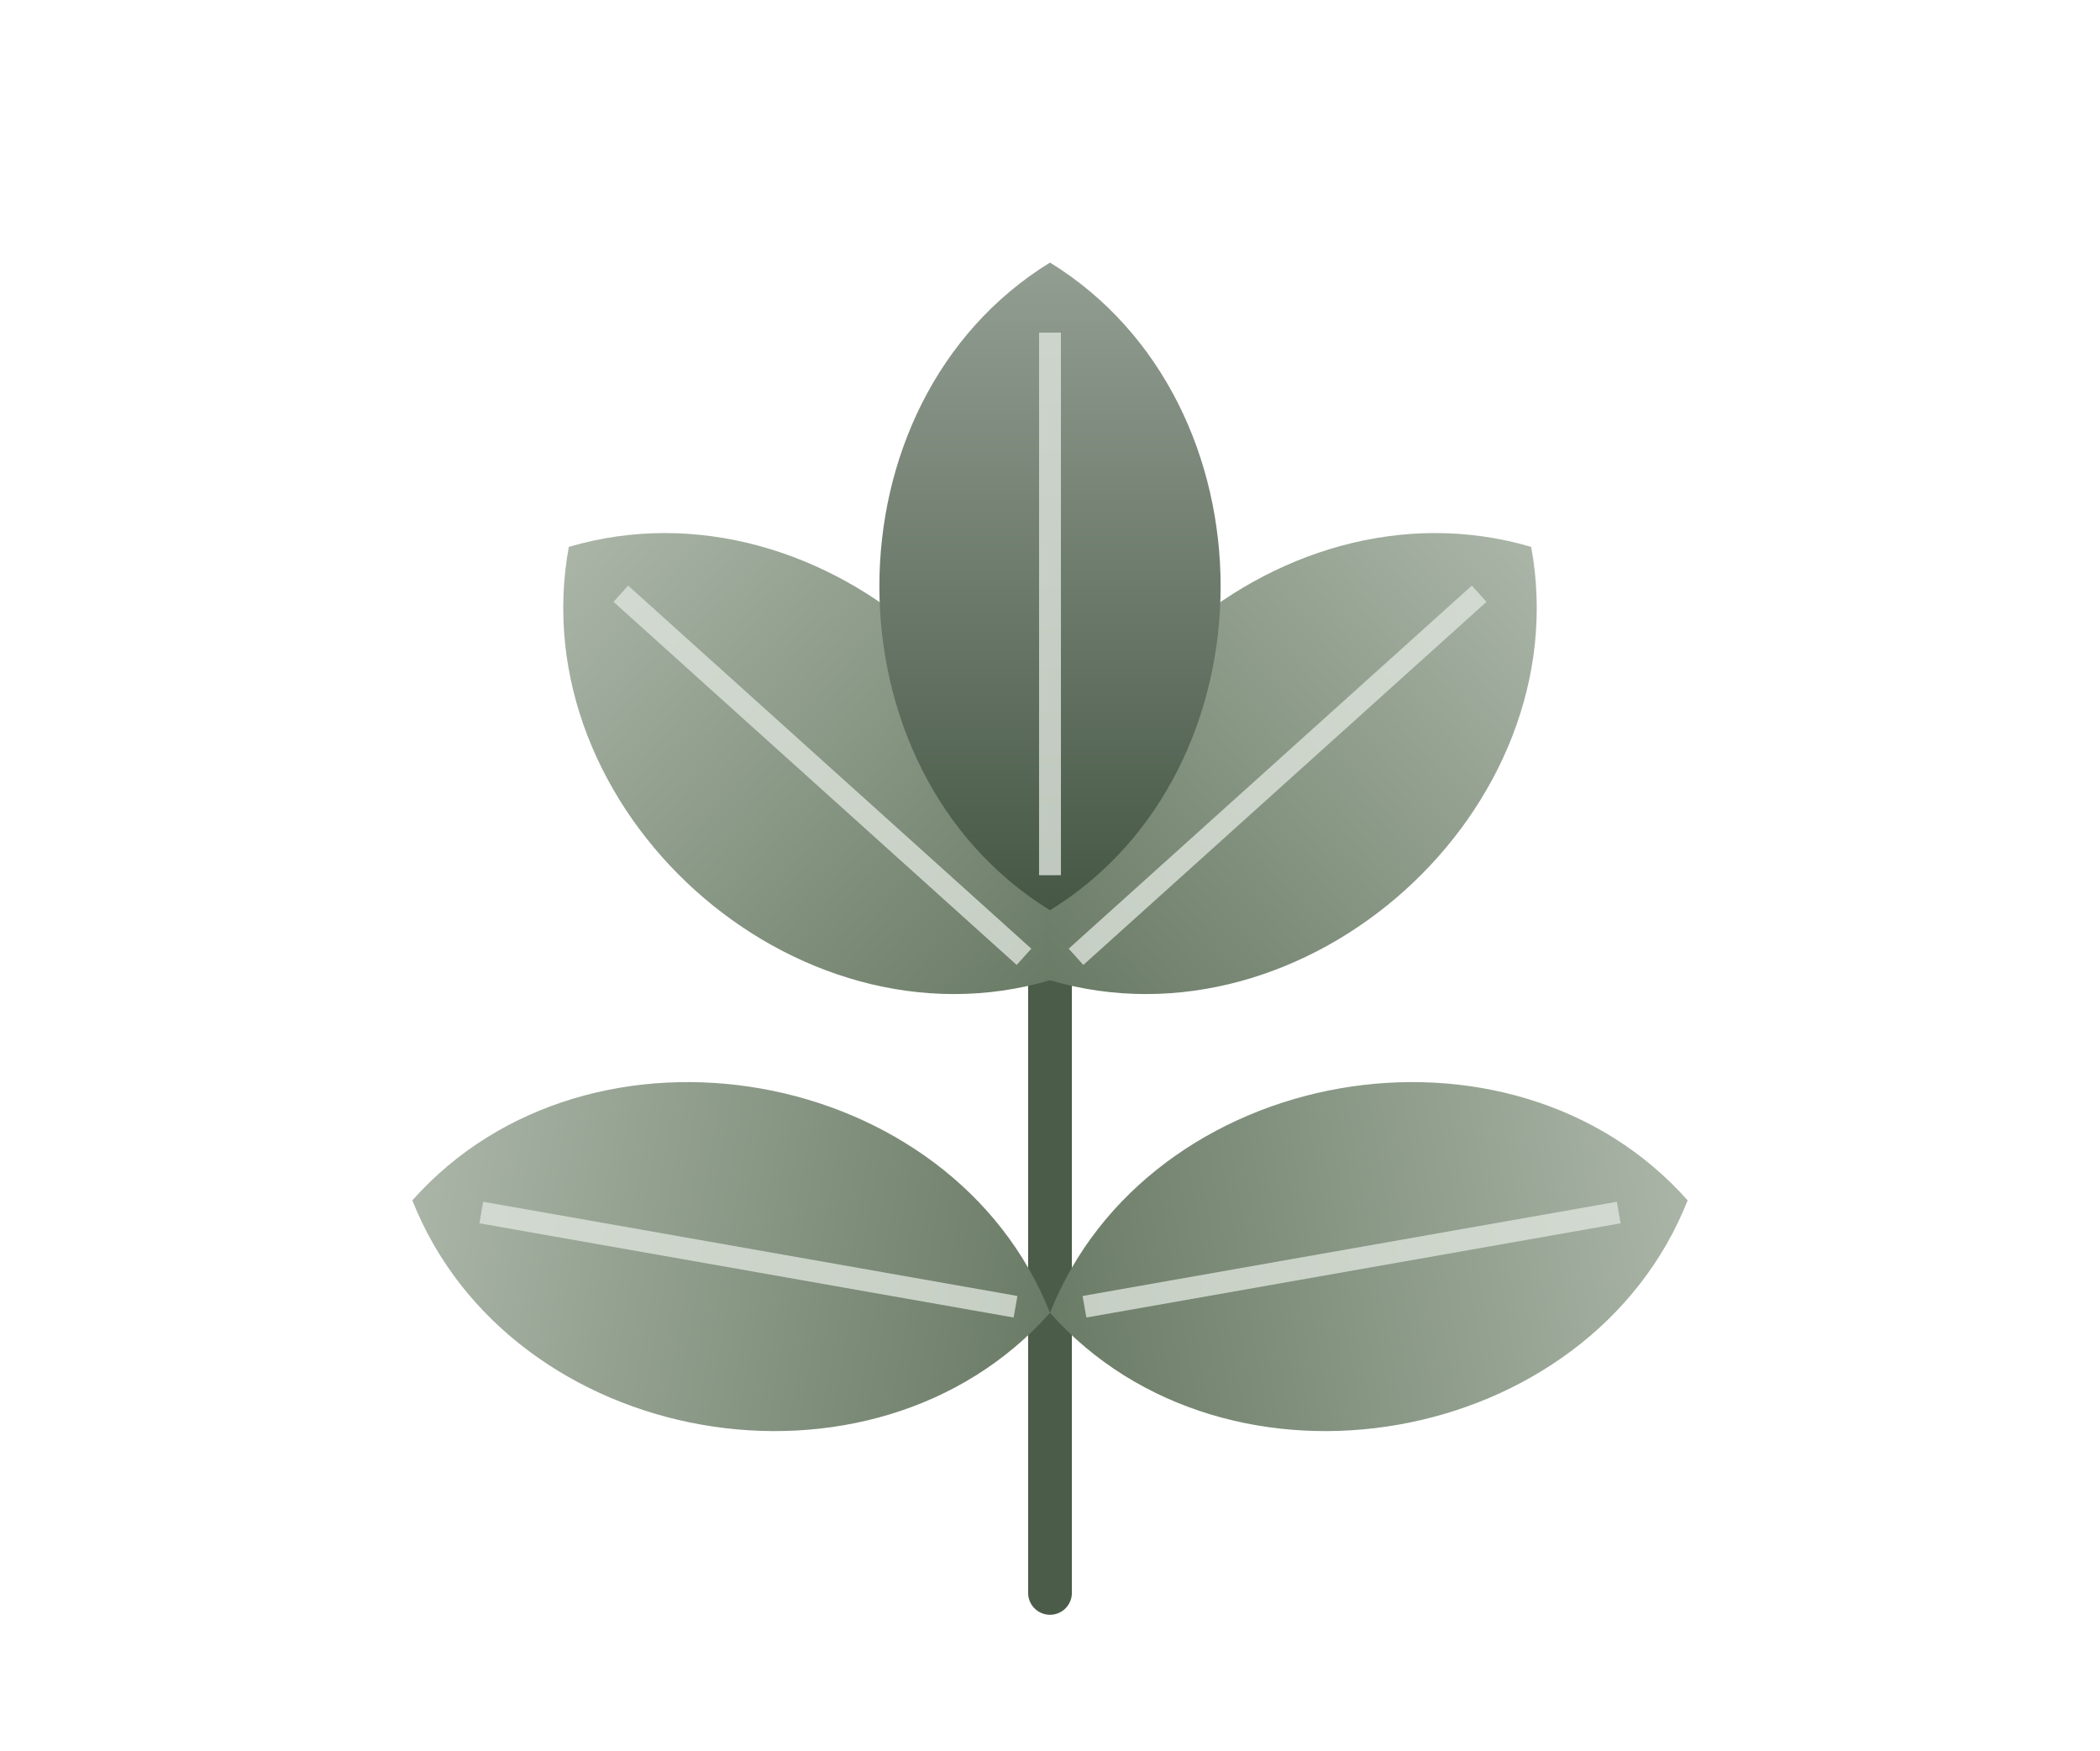
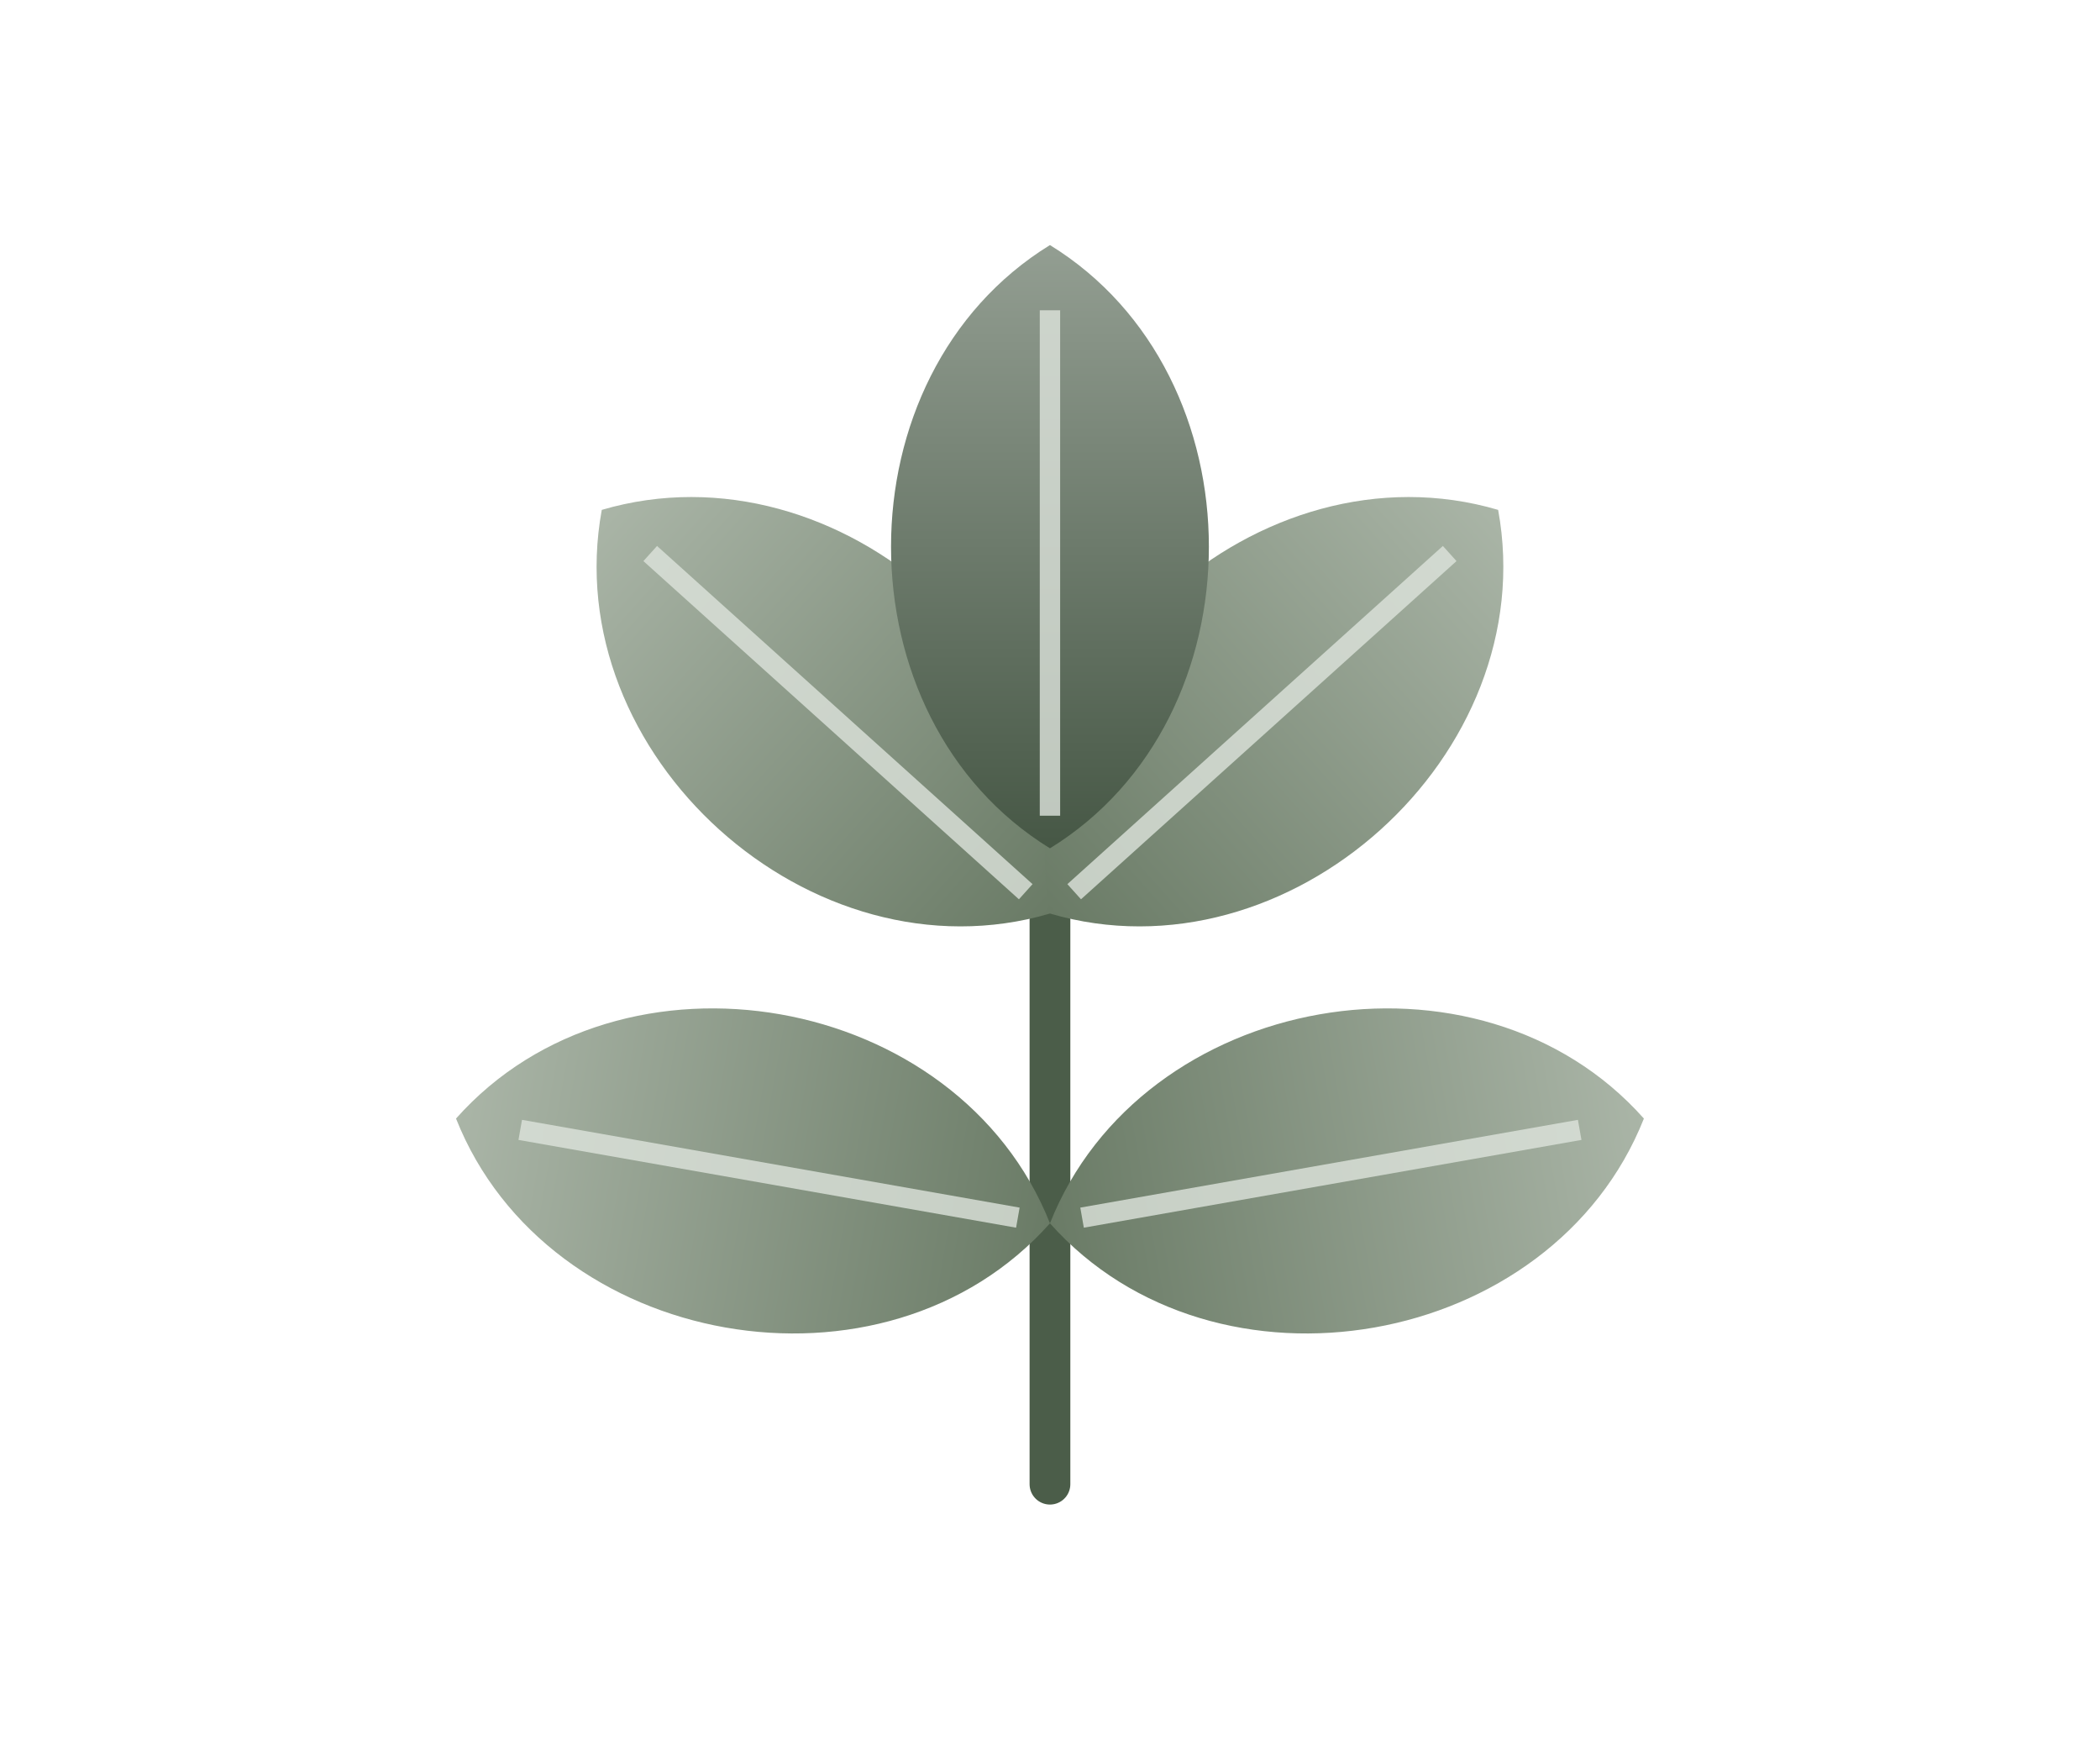
- <svg xmlns="http://www.w3.org/2000/svg" viewBox="0 0 240 200" width="240" height="200">
+ <svg xmlns="http://www.w3.org/2000/svg" viewBox="-8.83 -0.06 257.67 214.72" width="240" height="200">
  <defs>
    <linearGradient id="s8herbbasil1" x1="0" y1="0" x2="0" y2="1">
      <stop offset="0" stop-color="#aab5a7" />
      <stop offset="1" stop-color="#6a7b66" />
    </linearGradient>
    <linearGradient id="s8herbbasil2" x1="0" y1="0" x2="0" y2="1">
      <stop offset="0" stop-color="#939e92" />
      <stop offset="1" stop-color="#465745" />
    </linearGradient>
  </defs>
  <path d="M120 182 V112" stroke="#4b5d49" stroke-width="5" stroke-linecap="round" />
  <g transform="translate(120 112) rotate(-48)">
    <path d="M0 0 C-26 -16 -26 -58 0 -74 C26 -58 26 -16 0 0Z" fill="url(#s8herbbasil1)" />
    <path d="M0 -4 V-66" stroke="#dde4dc" stroke-width="2.5" opacity=".8" />
  </g>
  <g transform="translate(120 112) rotate(48)">
    <path d="M0 0 C-26 -16 -26 -58 0 -74 C26 -58 26 -16 0 0Z" fill="url(#s8herbbasil1)" />
    <path d="M0 -4 V-66" stroke="#dde4dc" stroke-width="2.5" opacity=".8" />
  </g>
  <g transform="translate(120 104) rotate(0)">
    <path d="M0 0 C-26 -16 -26 -58 0 -74 C26 -58 26 -16 0 0Z" fill="url(#s8herbbasil2)" />
    <path d="M0 -4 V-66" stroke="#dde4dc" stroke-width="2.5" opacity=".8" />
  </g>
  <g transform="translate(120 150) rotate(-80)">
    <path d="M0 0 C-26 -16 -26 -58 0 -74 C26 -58 26 -16 0 0Z" fill="url(#s8herbbasil1)" />
    <path d="M0 -4 V-66" stroke="#dde4dc" stroke-width="2.5" opacity=".8" />
  </g>
  <g transform="translate(120 150) rotate(80)">
    <path d="M0 0 C-26 -16 -26 -58 0 -74 C26 -58 26 -16 0 0Z" fill="url(#s8herbbasil1)" />
    <path d="M0 -4 V-66" stroke="#dde4dc" stroke-width="2.5" opacity=".8" />
  </g>
</svg>
